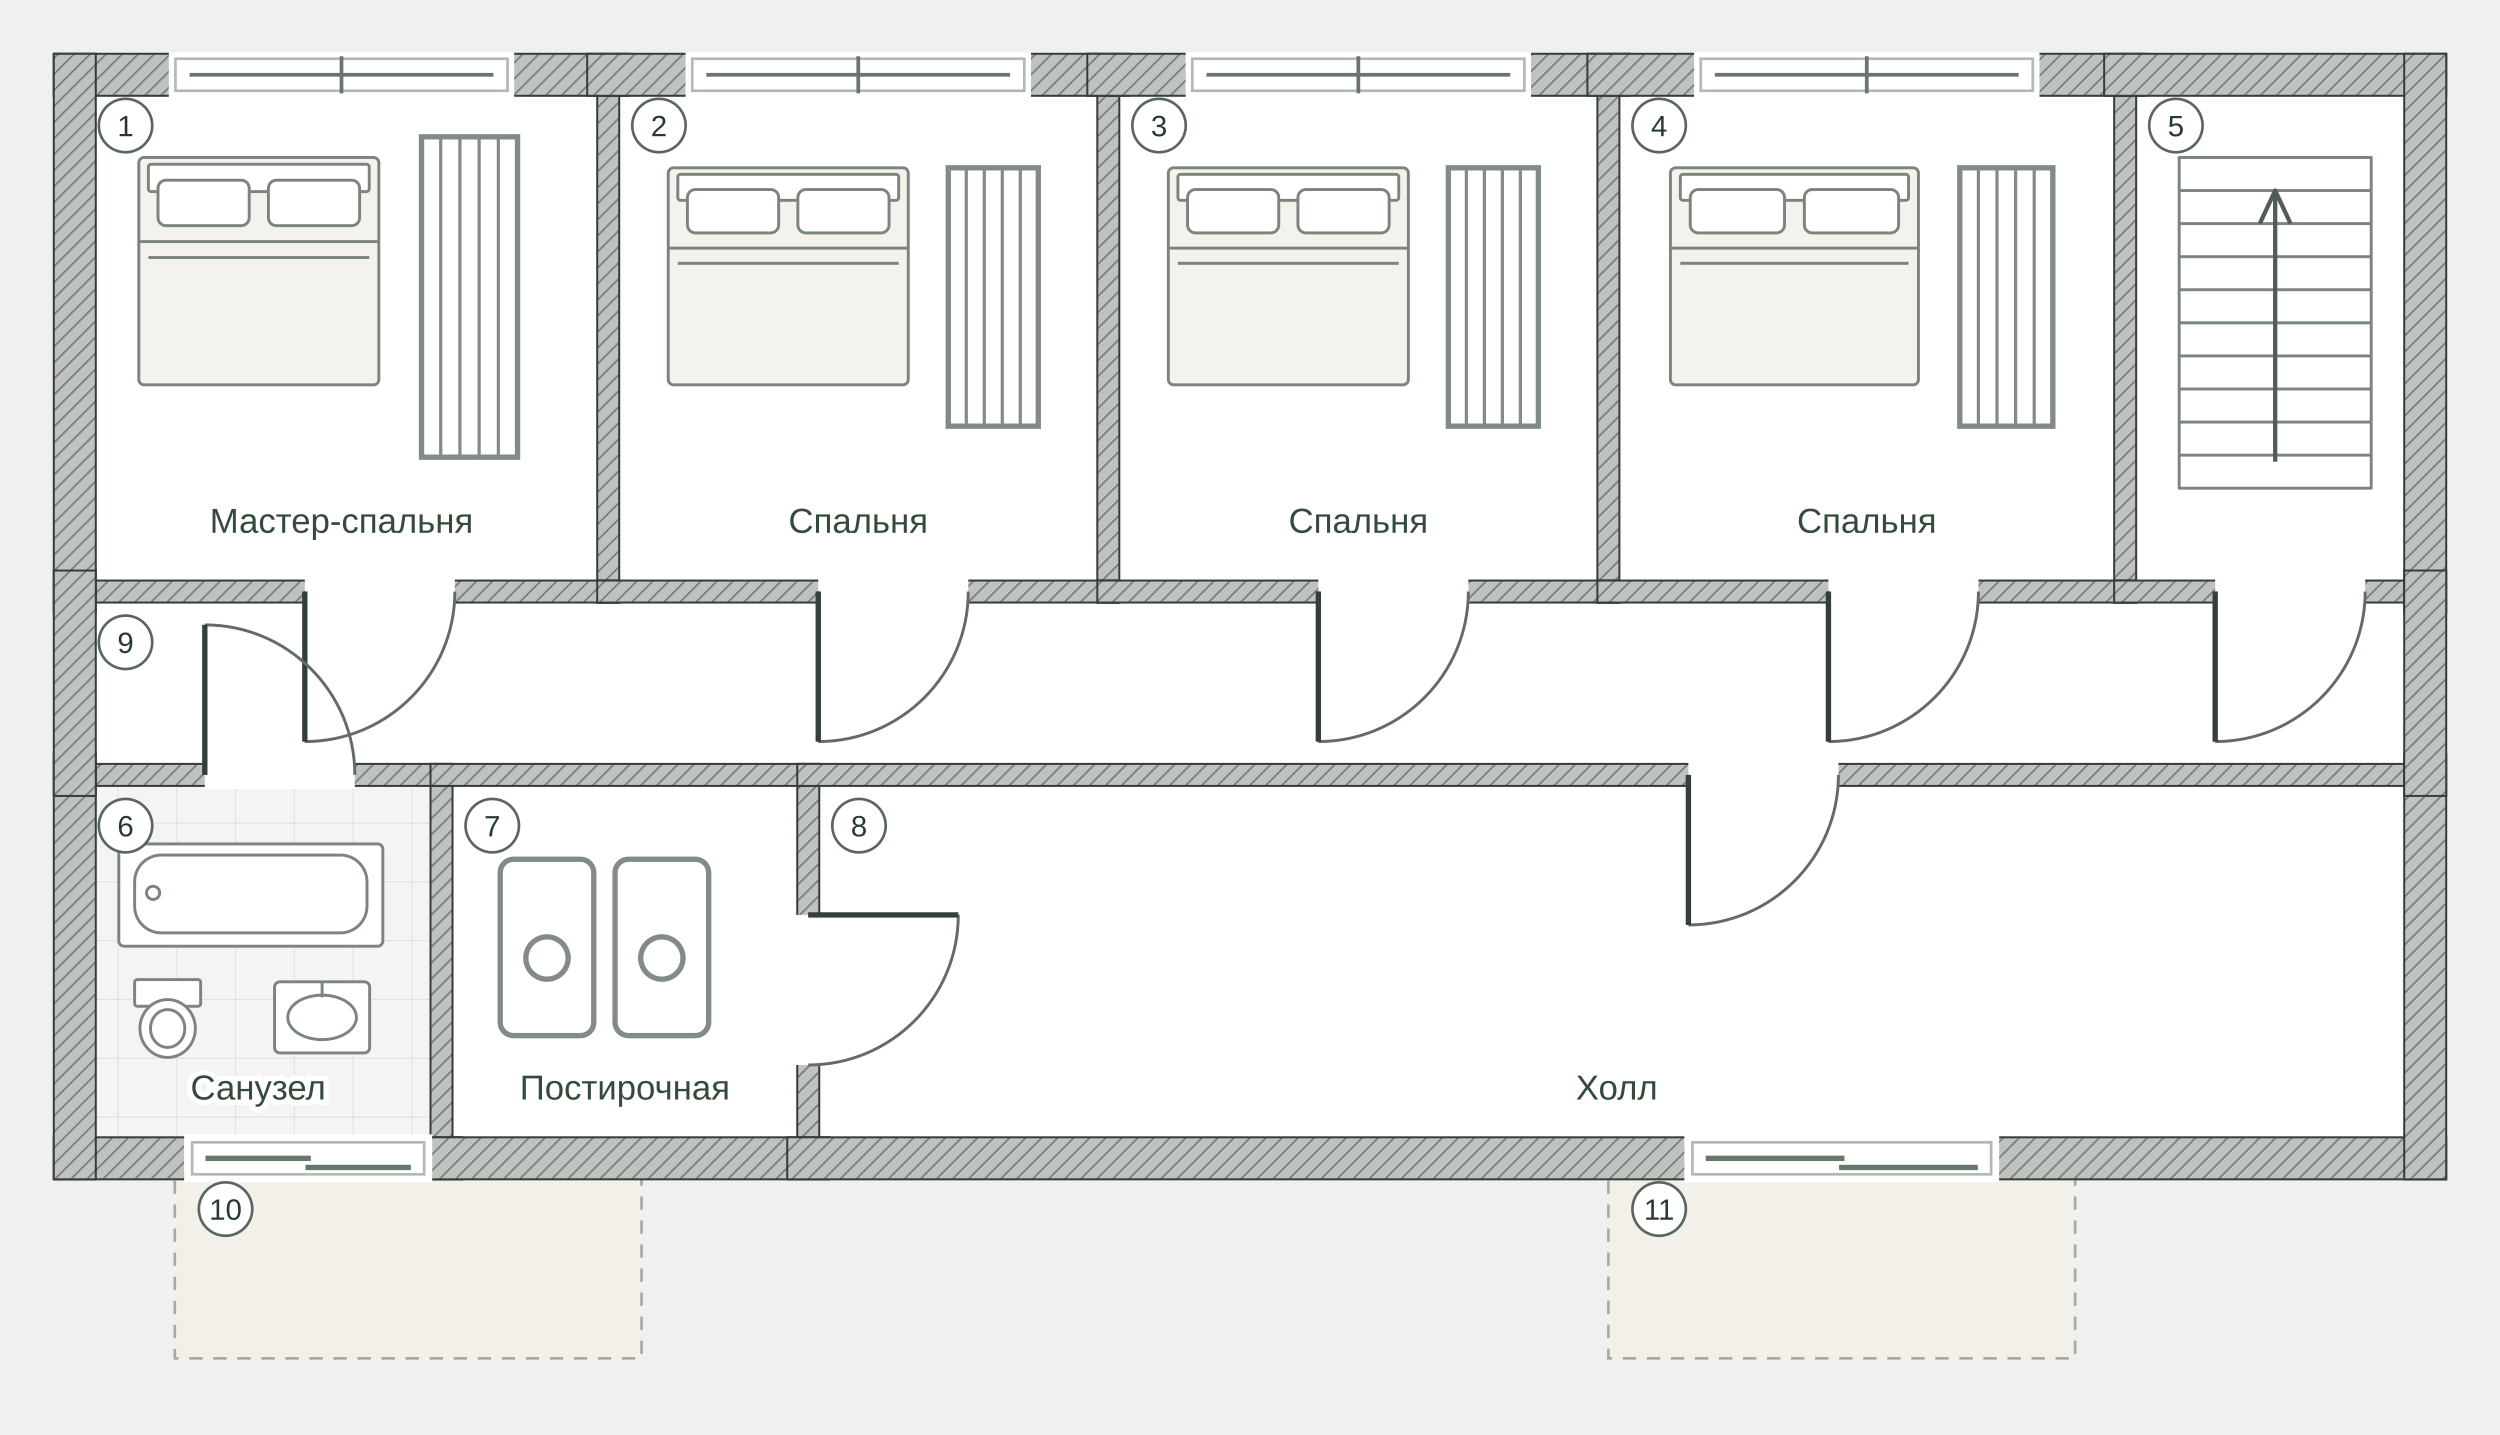
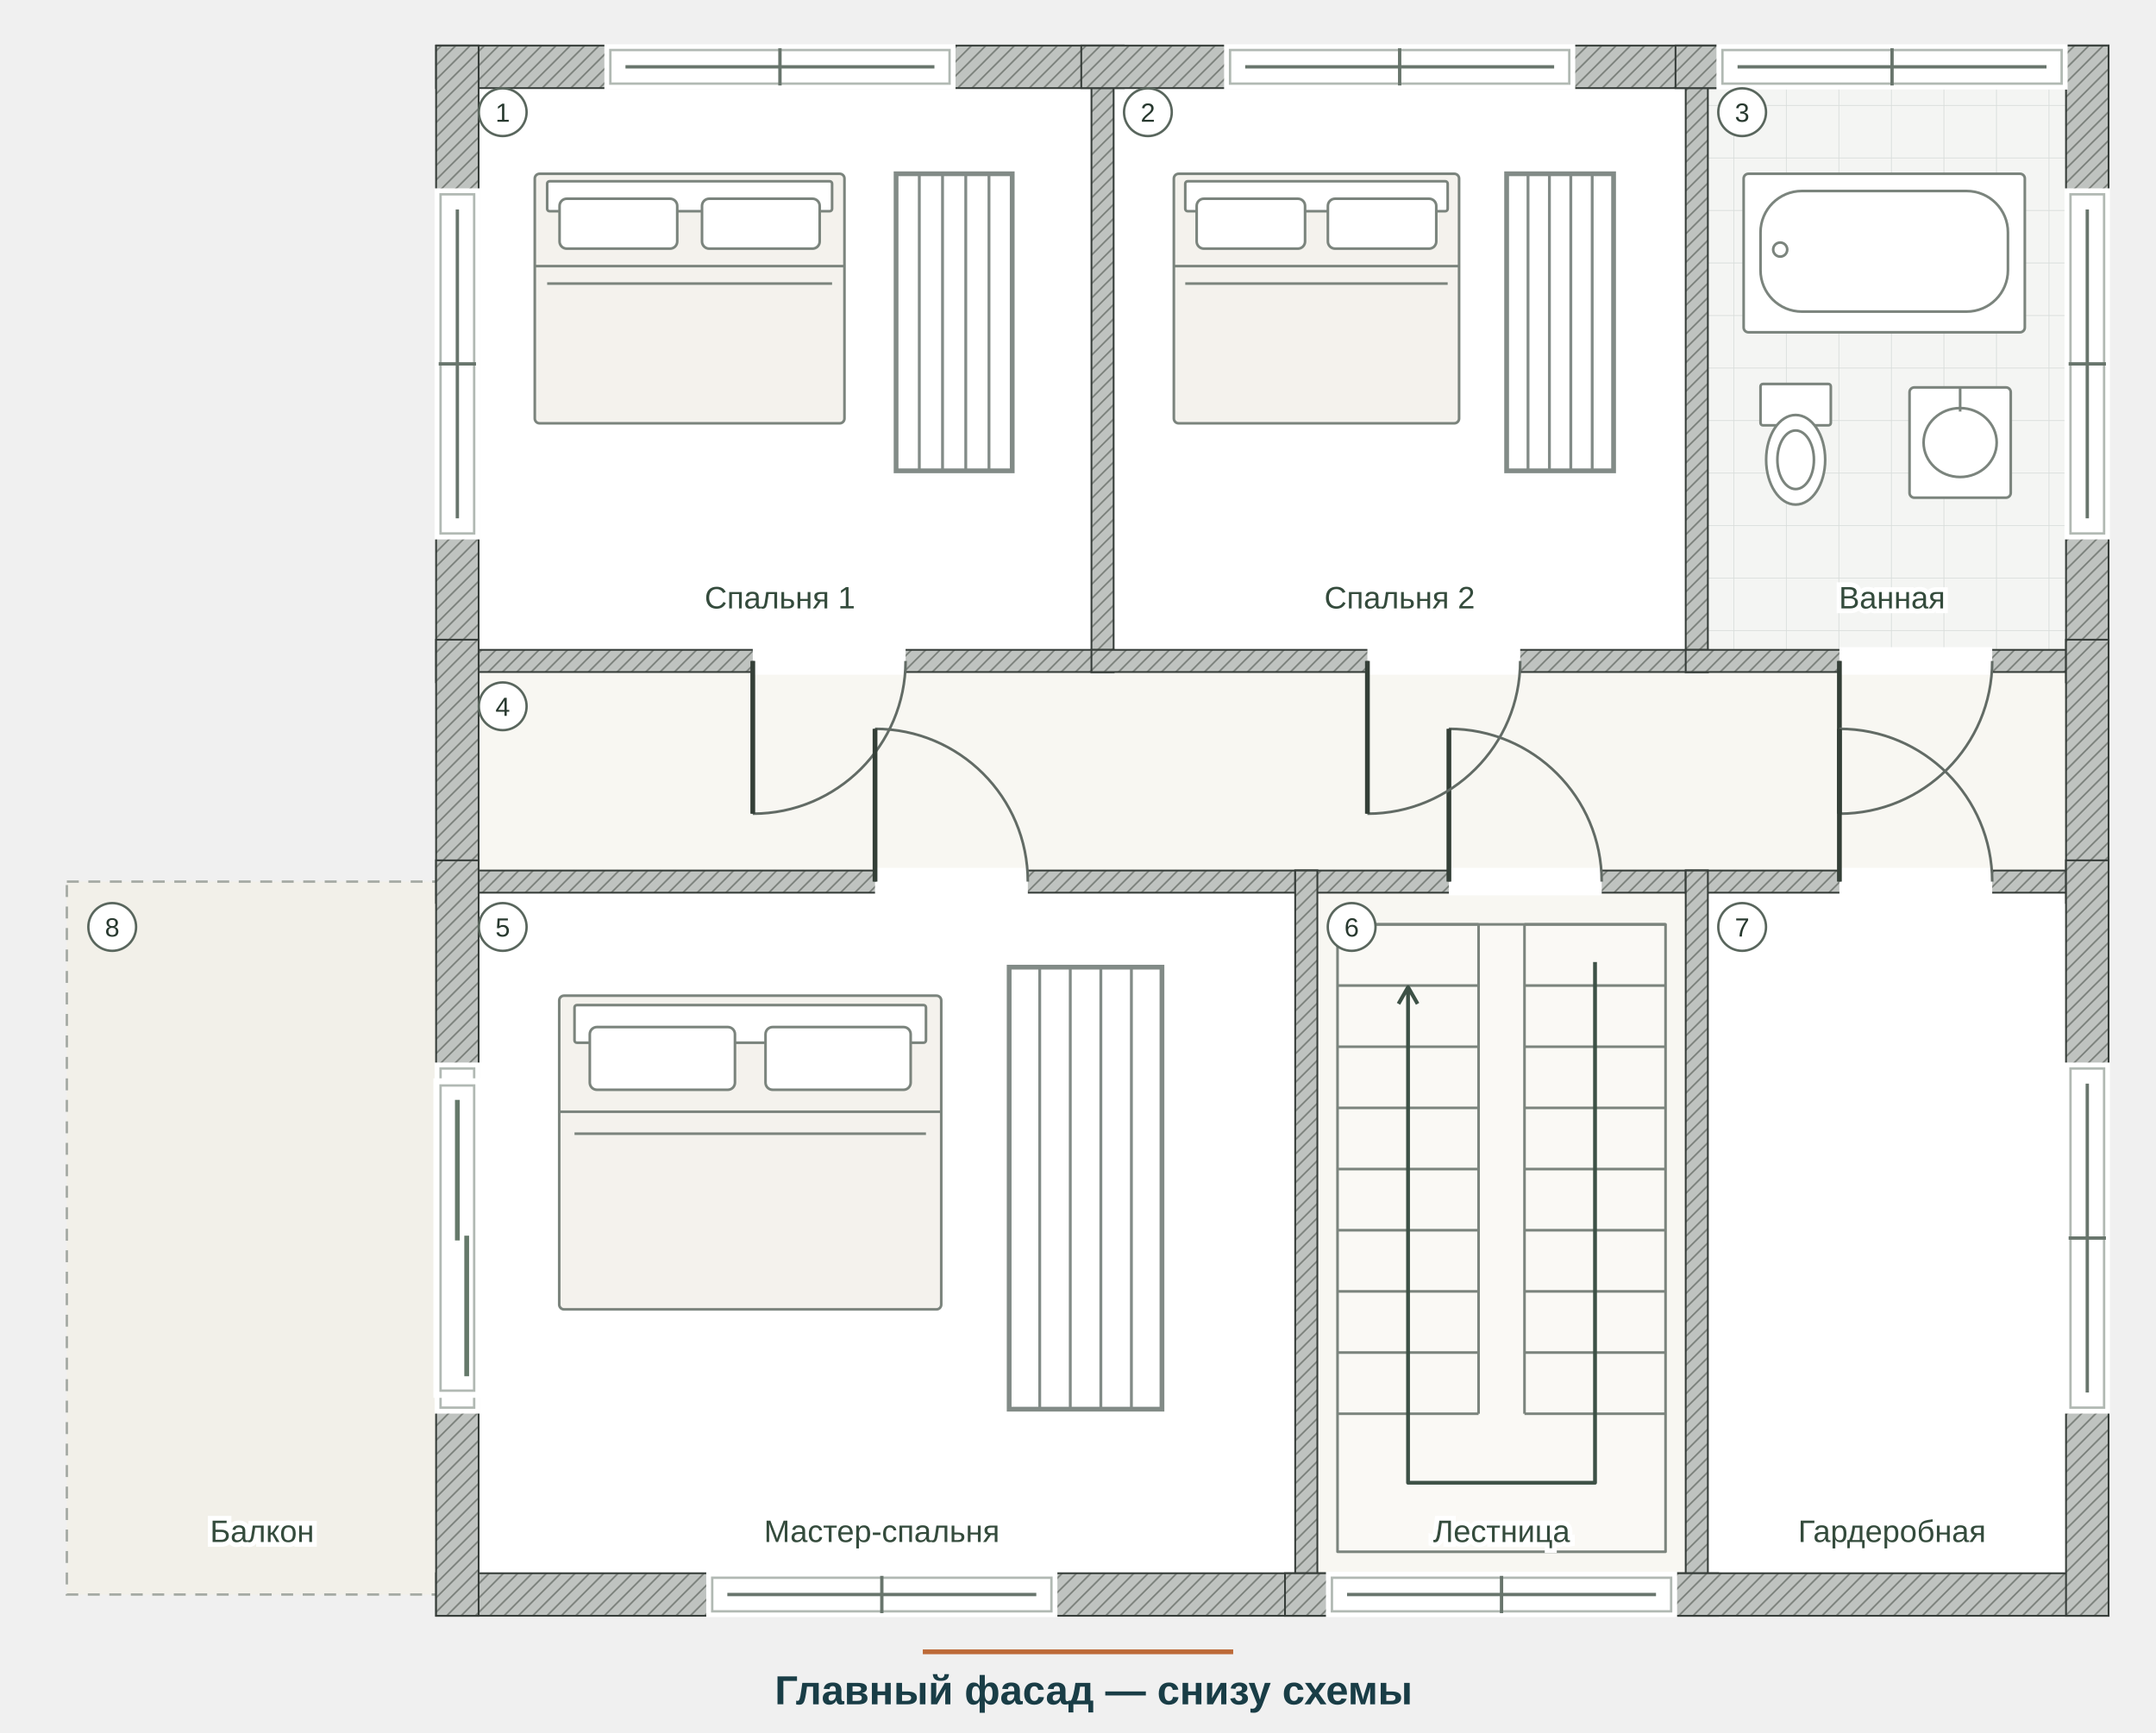
- <svg xmlns="http://www.w3.org/2000/svg" viewBox="0 0 936 537" width="936" height="537">
+ <svg xmlns="http://www.w3.org/2000/svg" viewBox="0 0 903 726" width="903" height="726">
  <defs>
    <pattern id="wallHatch" width="6" height="6" patternUnits="userSpaceOnUse">
      <rect width="6" height="6" fill="#bfc3c0" />
      <path d="M-1 1L1-1M0 6L6 0M5 7L7 5" stroke="#777d78" stroke-width=".65" />
    </pattern>
    <pattern id="planTiles" width="22" height="22" patternUnits="userSpaceOnUse">
      <rect width="22" height="22" fill="#f4f5f3" />
      <path d="M22 0H0V22" fill="none" stroke="#d8ddda" stroke-width=".6" />
    </pattern>
  </defs>
-   <rect x="28" y="28" width="199.716" height="193.475" fill="#fff" />
-   <rect x="227.716" y="28" width="187.234" height="193.475" fill="#fff" />
-   <rect x="414.95" y="28" width="187.234" height="193.475" fill="#fff" />
-   <rect x="602.184" y="28" width="193.475" height="193.475" fill="#fff" />
-   <rect x="795.66" y="28" width="112.34" height="193.475" fill="#fff" />
-   <rect x="28" y="290.128" width="137.305" height="143.546" fill="url(#planTiles)" />
-   <rect x="165.305" y="290.128" width="137.305" height="143.546" fill="#fff" />
-   <rect x="302.61" y="290.128" width="605.39" height="143.546" fill="#fff" />
-   <rect x="28" y="221.475" width="880" height="68.652" fill="#fff" />
-   <rect x="65.447" y="433.674" width="174.752" height="74.894" fill="#f2f0e9" stroke="#a5aaa4" stroke-width="1" stroke-dasharray="5 4" />
-   <rect x="602.184" y="433.674" width="174.752" height="74.894" fill="#f2f0e9" stroke="#a5aaa4" stroke-width="1" stroke-dasharray="5 4" />
-   <g transform="translate(51.96596 58.95603)" stroke="#7b847d" stroke-width="1.1" stroke-linejoin="round">
-     <rect x="0" y="0" width="89.872" height="85.129" rx="2" fill="#f4f2ed" />
-     <rect x="3.595" y="2.554" width="82.683" height="10.215" rx="1" fill="white" />
-     <rect x="7.19" y="8.513" width="34.151" height="17.026" rx="3" fill="white" />
-     <rect x="48.531" y="8.513" width="34.151" height="17.026" rx="3" fill="white" />
-     <path d="M0 31.498H89.872M3.595 37.457H86.277" fill="none" />
-   </g>
-   <rect x="157.816" y="51.217" width="35.949" height="119.955" fill="#ffffff" stroke="#828b87" stroke-width="2" />
-   <line x1="165.005" y1="51.217" x2="165.005" y2="171.172" stroke="#828b87" stroke-width="1.2" />
-   <line x1="172.195" y1="51.217" x2="172.195" y2="171.172" stroke="#828b87" stroke-width="1.2" />
-   <line x1="179.385" y1="51.217" x2="179.385" y2="171.172" stroke="#828b87" stroke-width="1.2" />
-   <line x1="186.575" y1="51.217" x2="186.575" y2="171.172" stroke="#828b87" stroke-width="1.2" />
-   <g transform="translate(250.1844 62.82553)" stroke="#7b847d" stroke-width="1.1" stroke-linejoin="round">
-     <rect x="0" y="0" width="89.872" height="81.26" rx="2" fill="#f4f2ed" />
-     <rect x="3.595" y="2.438" width="82.683" height="9.751" rx="1" fill="white" />
-     <rect x="7.19" y="8.126" width="34.151" height="16.252" rx="3" fill="white" />
-     <rect x="48.531" y="8.126" width="34.151" height="16.252" rx="3" fill="white" />
-     <path d="M0 30.066H89.872M3.595 35.754H86.277" fill="none" />
-   </g>
-   <rect x="355.035" y="62.826" width="33.702" height="96.738" fill="#ffffff" stroke="#828b87" stroke-width="2" />
-   <line x1="361.776" y1="62.826" x2="361.776" y2="159.563" stroke="#828b87" stroke-width="1.2" />
-   <line x1="368.516" y1="62.826" x2="368.516" y2="159.563" stroke="#828b87" stroke-width="1.2" />
-   <line x1="375.257" y1="62.826" x2="375.257" y2="159.563" stroke="#828b87" stroke-width="1.2" />
-   <line x1="381.997" y1="62.826" x2="381.997" y2="159.563" stroke="#828b87" stroke-width="1.2" />
-   <g transform="translate(437.4184 62.82553)" stroke="#7b847d" stroke-width="1.1" stroke-linejoin="round">
-     <rect x="0" y="0" width="89.872" height="81.26" rx="2" fill="#f4f2ed" />
-     <rect x="3.595" y="2.438" width="82.683" height="9.751" rx="1" fill="white" />
-     <rect x="7.19" y="8.126" width="34.151" height="16.252" rx="3" fill="white" />
-     <rect x="48.531" y="8.126" width="34.151" height="16.252" rx="3" fill="white" />
-     <path d="M0 30.066H89.872M3.595 35.754H86.277" fill="none" />
-   </g>
-   <rect x="542.27" y="62.826" width="33.702" height="96.738" fill="#ffffff" stroke="#828b87" stroke-width="2" />
-   <line x1="549.01" y1="62.826" x2="549.01" y2="159.563" stroke="#828b87" stroke-width="1.2" />
-   <line x1="555.75" y1="62.826" x2="555.75" y2="159.563" stroke="#828b87" stroke-width="1.2" />
-   <line x1="562.491" y1="62.826" x2="562.491" y2="159.563" stroke="#828b87" stroke-width="1.2" />
-   <line x1="569.231" y1="62.826" x2="569.231" y2="159.563" stroke="#828b87" stroke-width="1.2" />
-   <g transform="translate(625.4014 62.82553)" stroke="#7b847d" stroke-width="1.1" stroke-linejoin="round">
-     <rect x="0" y="0" width="92.868" height="81.26" rx="2" fill="#f4f2ed" />
-     <rect x="3.715" y="2.438" width="85.439" height="9.751" rx="1" fill="white" />
-     <rect x="7.429" y="8.126" width="35.29" height="16.252" rx="3" fill="white" />
-     <rect x="50.149" y="8.126" width="35.29" height="16.252" rx="3" fill="white" />
-     <path d="M0 30.066H92.868M3.715 35.754H89.153" fill="none" />
-   </g>
-   <rect x="733.748" y="62.826" width="34.826" height="96.738" fill="#ffffff" stroke="#828b87" stroke-width="2" />
-   <line x1="740.713" y1="62.826" x2="740.713" y2="159.563" stroke="#828b87" stroke-width="1.2" />
-   <line x1="747.678" y1="62.826" x2="747.678" y2="159.563" stroke="#828b87" stroke-width="1.2" />
-   <line x1="754.643" y1="62.826" x2="754.643" y2="159.563" stroke="#828b87" stroke-width="1.2" />
-   <line x1="761.608" y1="62.826" x2="761.608" y2="159.563" stroke="#828b87" stroke-width="1.2" />
-   <g transform="translate(815.8809 58.95603)" stroke="#7b847d" stroke-width="1.1" stroke-linejoin="round">
-     <rect x="0" y="0" width="71.898" height="123.824" rx="0" fill="white" />
-     <path d="M0 12.382H71.898" fill="none" />
-     <path d="M0 24.765H71.898" fill="none" />
-     <path d="M0 37.147H71.898" fill="none" />
-     <path d="M0 49.53H71.898" fill="none" />
-     <path d="M0 61.912H71.898" fill="none" />
-     <path d="M0 74.294H71.898" fill="none" />
-     <path d="M0 86.677H71.898" fill="none" />
-     <path d="M0 99.059H71.898" fill="none" />
-     <path d="M0 111.442H71.898" fill="none" />
-     <path d="M35.949 113.918V12.382m-5.752 12.382l5.752 -12.382l5.752 12.382" fill="none" stroke="#4f5d54" stroke-width="1.6" />
-   </g>
-   <g transform="translate(44.4766 315.966)" stroke="#7b847d" stroke-width="1.1" stroke-linejoin="round">
-     <rect x="0" y="0" width="98.86" height="38.298" rx="2" fill="white" />
-     <rect x="5.932" y="4.163" width="86.996" height="29.14" rx="9.991" fill="white" />
-     <ellipse cx="12.852" cy="18.316" rx="2.471" ry="2.471" fill="white" />
-     <rect x="5.932" y="50.787" width="24.715" height="9.991" rx="1" fill="white" />
-     <ellipse cx="18.289" cy="69.103" rx="10.38" ry="10.823" fill="white" />
-     <ellipse cx="18.289" cy="69.103" rx="6.426" ry="7.077" fill="white" />
-     <rect x="58.327" y="51.619" width="35.589" height="26.642" rx="2" fill="white" />
-     <ellipse cx="76.122" cy="64.94" rx="12.852" ry="8.326" fill="white" />
-     <path d="M76.122 51.619v5.828" fill="none" />
-   </g>
-   <rect x="187.274" y="321.708" width="35.04" height="66.031" rx="5" fill="#ffffff" stroke="#828b87" stroke-width="2" />
-   <circle cx="204.794" cy="358.685" r="7.924" fill="none" stroke="#828b87" stroke-width="2" />
-   <rect x="230.278" y="321.708" width="35.04" height="66.031" rx="5" fill="#ffffff" stroke="#828b87" stroke-width="2" />
-   <circle cx="247.798" cy="358.685" r="7.924" fill="none" stroke="#828b87" stroke-width="2" />
-   <path d="M227.716 28L227.716 221.475" fill="none" stroke="#363d39" stroke-width="8.989" stroke-linecap="square" />
-   <path d="M227.716 28L227.716 221.475" fill="none" stroke="url(#wallHatch)" stroke-width="7.489" stroke-linecap="square" />
-   <path d="M28 221.475L227.716 221.475" fill="none" stroke="#363d39" stroke-width="8.989" stroke-linecap="square" />
-   <path d="M28 221.475L227.716 221.475" fill="none" stroke="url(#wallHatch)" stroke-width="7.489" stroke-linecap="square" />
-   <path d="M414.95 28L414.95 221.475" fill="none" stroke="#363d39" stroke-width="8.989" stroke-linecap="square" />
-   <path d="M414.95 28L414.95 221.475" fill="none" stroke="url(#wallHatch)" stroke-width="7.489" stroke-linecap="square" />
-   <path d="M227.716 221.475L414.95 221.475" fill="none" stroke="#363d39" stroke-width="8.989" stroke-linecap="square" />
-   <path d="M227.716 221.475L414.95 221.475" fill="none" stroke="url(#wallHatch)" stroke-width="7.489" stroke-linecap="square" />
-   <path d="M602.184 28L602.184 221.475" fill="none" stroke="#363d39" stroke-width="8.989" stroke-linecap="square" />
-   <path d="M602.184 28L602.184 221.475" fill="none" stroke="url(#wallHatch)" stroke-width="7.489" stroke-linecap="square" />
-   <path d="M414.95 221.475L602.184 221.475" fill="none" stroke="#363d39" stroke-width="8.989" stroke-linecap="square" />
-   <path d="M414.95 221.475L602.184 221.475" fill="none" stroke="url(#wallHatch)" stroke-width="7.489" stroke-linecap="square" />
-   <path d="M795.66 28L795.66 221.475" fill="none" stroke="#363d39" stroke-width="8.989" stroke-linecap="square" />
-   <path d="M795.66 28L795.66 221.475" fill="none" stroke="url(#wallHatch)" stroke-width="7.489" stroke-linecap="square" />
-   <path d="M602.184 221.475L795.66 221.475" fill="none" stroke="#363d39" stroke-width="8.989" stroke-linecap="square" />
-   <path d="M602.184 221.475L795.66 221.475" fill="none" stroke="url(#wallHatch)" stroke-width="7.489" stroke-linecap="square" />
-   <path d="M795.66 221.475L908 221.475" fill="none" stroke="#363d39" stroke-width="8.989" stroke-linecap="square" />
-   <path d="M795.66 221.475L908 221.475" fill="none" stroke="url(#wallHatch)" stroke-width="7.489" stroke-linecap="square" />
-   <path d="M165.305 290.128L165.305 433.674" fill="none" stroke="#363d39" stroke-width="8.989" stroke-linecap="square" />
-   <path d="M165.305 290.128L165.305 433.674" fill="none" stroke="url(#wallHatch)" stroke-width="7.489" stroke-linecap="square" />
-   <path d="M28 290.128L165.305 290.128" fill="none" stroke="#363d39" stroke-width="8.989" stroke-linecap="square" />
-   <path d="M28 290.128L165.305 290.128" fill="none" stroke="url(#wallHatch)" stroke-width="7.489" stroke-linecap="square" />
-   <path d="M302.61 290.128L302.61 433.674" fill="none" stroke="#363d39" stroke-width="8.989" stroke-linecap="square" />
-   <path d="M302.61 290.128L302.61 433.674" fill="none" stroke="url(#wallHatch)" stroke-width="7.489" stroke-linecap="square" />
-   <path d="M165.305 290.128L302.61 290.128" fill="none" stroke="#363d39" stroke-width="8.989" stroke-linecap="square" />
-   <path d="M165.305 290.128L302.61 290.128" fill="none" stroke="url(#wallHatch)" stroke-width="7.489" stroke-linecap="square" />
-   <path d="M302.61 290.128L908 290.128" fill="none" stroke="#363d39" stroke-width="8.989" stroke-linecap="square" />
-   <path d="M302.61 290.128L908 290.128" fill="none" stroke="url(#wallHatch)" stroke-width="7.489" stroke-linecap="square" />
-   <path d="M28 28L227.716 28" fill="none" stroke="#363d39" stroke-width="16.479" stroke-linecap="square" />
-   <path d="M28 28L227.716 28" fill="none" stroke="url(#wallHatch)" stroke-width="14.979" stroke-linecap="square" />
-   <path d="M28 28L28 221.475" fill="none" stroke="#363d39" stroke-width="16.479" stroke-linecap="square" />
-   <path d="M28 28L28 221.475" fill="none" stroke="url(#wallHatch)" stroke-width="14.979" stroke-linecap="square" />
-   <path d="M227.716 28L414.95 28" fill="none" stroke="#363d39" stroke-width="16.479" stroke-linecap="square" />
-   <path d="M227.716 28L414.95 28" fill="none" stroke="url(#wallHatch)" stroke-width="14.979" stroke-linecap="square" />
-   <path d="M414.95 28L602.184 28" fill="none" stroke="#363d39" stroke-width="16.479" stroke-linecap="square" />
-   <path d="M414.95 28L602.184 28" fill="none" stroke="url(#wallHatch)" stroke-width="14.979" stroke-linecap="square" />
-   <path d="M602.184 28L795.66 28" fill="none" stroke="#363d39" stroke-width="16.479" stroke-linecap="square" />
-   <path d="M602.184 28L795.66 28" fill="none" stroke="url(#wallHatch)" stroke-width="14.979" stroke-linecap="square" />
-   <path d="M795.66 28L908 28" fill="none" stroke="#363d39" stroke-width="16.479" stroke-linecap="square" />
-   <path d="M795.66 28L908 28" fill="none" stroke="url(#wallHatch)" stroke-width="14.979" stroke-linecap="square" />
-   <path d="M908 28L908 221.475" fill="none" stroke="#363d39" stroke-width="16.479" stroke-linecap="square" />
-   <path d="M908 28L908 221.475" fill="none" stroke="url(#wallHatch)" stroke-width="14.979" stroke-linecap="square" />
-   <path d="M28 433.674L165.305 433.674" fill="none" stroke="#363d39" stroke-width="16.479" stroke-linecap="square" />
-   <path d="M28 433.674L165.305 433.674" fill="none" stroke="url(#wallHatch)" stroke-width="14.979" stroke-linecap="square" />
-   <path d="M28 290.128L28 433.674" fill="none" stroke="#363d39" stroke-width="16.479" stroke-linecap="square" />
-   <path d="M28 290.128L28 433.674" fill="none" stroke="url(#wallHatch)" stroke-width="14.979" stroke-linecap="square" />
-   <path d="M165.305 433.674L302.61 433.674" fill="none" stroke="#363d39" stroke-width="16.479" stroke-linecap="square" />
-   <path d="M165.305 433.674L302.61 433.674" fill="none" stroke="url(#wallHatch)" stroke-width="14.979" stroke-linecap="square" />
-   <path d="M302.61 433.674L908 433.674" fill="none" stroke="#363d39" stroke-width="16.479" stroke-linecap="square" />
-   <path d="M302.61 433.674L908 433.674" fill="none" stroke="url(#wallHatch)" stroke-width="14.979" stroke-linecap="square" />
-   <path d="M908 290.128L908 433.674" fill="none" stroke="#363d39" stroke-width="16.479" stroke-linecap="square" />
-   <path d="M908 290.128L908 433.674" fill="none" stroke="url(#wallHatch)" stroke-width="14.979" stroke-linecap="square" />
-   <path d="M28 221.475L28 290.128" fill="none" stroke="#363d39" stroke-width="16.479" stroke-linecap="square" />
-   <path d="M28 221.475L28 290.128" fill="none" stroke="url(#wallHatch)" stroke-width="14.979" stroke-linecap="square" />
-   <path d="M908 221.475L908 290.128" fill="none" stroke="#363d39" stroke-width="16.479" stroke-linecap="square" />
-   <path d="M908 221.475L908 290.128" fill="none" stroke="url(#wallHatch)" stroke-width="14.979" stroke-linecap="square" />
-   <path d="M71.688 28L184.028 28" fill="none" stroke="white" stroke-width="16.979" stroke-linecap="square" />
-   <path d="M71.688 28L184.028 28" fill="none" stroke="#b1b9b3" stroke-width="12.979" stroke-linecap="square" />
-   <path d="M71.688 28L184.028 28" fill="none" stroke="white" stroke-width="10.979" stroke-linecap="square" />
-   <path d="M71.688 28L184.028 28" fill="none" stroke="#68756c" stroke-width="1.4" stroke-linecap="square" />
-   <path d="M127.858 21.759L127.858 34.241" fill="none" stroke="#68756c" stroke-width="1.4" stroke-linecap="square" />
-   <path d="M265.163 28L377.504 28" fill="none" stroke="white" stroke-width="16.979" stroke-linecap="square" />
-   <path d="M265.163 28L377.504 28" fill="none" stroke="#b1b9b3" stroke-width="12.979" stroke-linecap="square" />
-   <path d="M265.163 28L377.504 28" fill="none" stroke="white" stroke-width="10.979" stroke-linecap="square" />
-   <path d="M265.163 28L377.504 28" fill="none" stroke="#68756c" stroke-width="1.4" stroke-linecap="square" />
-   <path d="M321.333 21.759L321.333 34.241" fill="none" stroke="#68756c" stroke-width="1.4" stroke-linecap="square" />
-   <path d="M452.397 28L564.738 28" fill="none" stroke="white" stroke-width="16.979" stroke-linecap="square" />
-   <path d="M452.397 28L564.738 28" fill="none" stroke="#b1b9b3" stroke-width="12.979" stroke-linecap="square" />
-   <path d="M452.397 28L564.738 28" fill="none" stroke="white" stroke-width="10.979" stroke-linecap="square" />
-   <path d="M452.397 28L564.738 28" fill="none" stroke="#68756c" stroke-width="1.4" stroke-linecap="square" />
-   <path d="M508.567 21.759L508.567 34.241" fill="none" stroke="#68756c" stroke-width="1.4" stroke-linecap="square" />
-   <path d="M642.752 28L755.092 28" fill="none" stroke="white" stroke-width="16.979" stroke-linecap="square" />
-   <path d="M642.752 28L755.092 28" fill="none" stroke="#b1b9b3" stroke-width="12.979" stroke-linecap="square" />
-   <path d="M642.752 28L755.092 28" fill="none" stroke="white" stroke-width="10.979" stroke-linecap="square" />
-   <path d="M642.752 28L755.092 28" fill="none" stroke="#68756c" stroke-width="1.4" stroke-linecap="square" />
-   <path d="M698.922 21.759L698.922 34.241" fill="none" stroke="#68756c" stroke-width="1.4" stroke-linecap="square" />
-   <g transform="translate(632.1418 290.1277) scale(1 1)" data-plan-door="true">
-     <path d="M0 0H56.17" stroke="white" stroke-width="10.489" />
-     <path d="M0 0V56.17M56.17 0A56.17 56.17 0 0 1 0 56.17" fill="none" stroke="#626b65" stroke-width="1.1" />
-     <path d="M0 0V56.17" stroke="#343f37" stroke-width="2" />
-   </g>
-   <g transform="translate(829.3617 221.4752) scale(1 1)" data-plan-door="true">
-     <path d="M0 0H56.17" stroke="white" stroke-width="10.489" />
-     <path d="M0 0V56.17M56.17 0A56.17 56.17 0 0 1 0 56.17" fill="none" stroke="#626b65" stroke-width="1.1" />
-     <path d="M0 0V56.17" stroke="#343f37" stroke-width="2" />
-   </g>
-   <g transform="translate(114.1277 221.4752) scale(1 1)" data-plan-door="true">
-     <path d="M0 0H56.17" stroke="white" stroke-width="10.489" />
-     <path d="M0 0V56.17M56.17 0A56.17 56.17 0 0 1 0 56.17" fill="none" stroke="#626b65" stroke-width="1.1" />
-     <path d="M0 0V56.17" stroke="#343f37" stroke-width="2" />
-   </g>
-   <g transform="translate(306.3546 221.4752) scale(1 1)" data-plan-door="true">
-     <path d="M0 0H56.17" stroke="white" stroke-width="10.489" />
-     <path d="M0 0V56.17M56.17 0A56.17 56.17 0 0 1 0 56.17" fill="none" stroke="#626b65" stroke-width="1.1" />
-     <path d="M0 0V56.17" stroke="#343f37" stroke-width="2" />
-   </g>
-   <g transform="translate(493.5887 221.4752) scale(1 1)" data-plan-door="true">
-     <path d="M0 0H56.17" stroke="white" stroke-width="10.489" />
-     <path d="M0 0V56.17M56.17 0A56.17 56.17 0 0 1 0 56.17" fill="none" stroke="#626b65" stroke-width="1.1" />
-     <path d="M0 0V56.17" stroke="#343f37" stroke-width="2" />
-   </g>
-   <g transform="translate(684.5674 221.4752) scale(1 1)" data-plan-door="true">
-     <path d="M0 0H56.17" stroke="white" stroke-width="10.489" />
-     <path d="M0 0V56.17M56.17 0A56.17 56.17 0 0 1 0 56.17" fill="none" stroke="#626b65" stroke-width="1.1" />
-     <path d="M0 0V56.17" stroke="#343f37" stroke-width="2" />
-   </g>
-   <g transform="translate(76.68085 290.1277) scale(1 -1)" data-plan-door="true">
-     <path d="M0 0H56.17" stroke="white" stroke-width="10.489" />
-     <path d="M0 0V56.17M56.17 0A56.17 56.17 0 0 1 0 56.17" fill="none" stroke="#626b65" stroke-width="1.1" />
-     <path d="M0 0V56.17" stroke="#343f37" stroke-width="2" />
-   </g>
-   <g transform="translate(302.6099 342.5532) rotate(90) scale(1 -1)" data-plan-door="true">
-     <path d="M0 0H56.17" stroke="white" stroke-width="10.489" />
-     <path d="M0 0V56.17M56.17 0A56.17 56.17 0 0 1 0 56.17" fill="none" stroke="#626b65" stroke-width="1.1" />
-     <path d="M0 0V56.17" stroke="#343f37" stroke-width="2" />
-   </g>
-   <path d="M77.929 433.674L152.823 433.674" fill="none" stroke="white" stroke-width="17.979" stroke-linecap="square" />
-   <path d="M77.929 433.674L152.823 433.674" fill="none" stroke="#b1b9b3" stroke-width="12.979" stroke-linecap="square" />
-   <path d="M77.929 433.674L152.823 433.674" fill="none" stroke="white" stroke-width="10.979" stroke-linecap="square" />
-   <path d="M77.929 433.674L115.376 433.674" fill="none" stroke="#65796a" stroke-width="2" stroke-linecap="square" />
-   <path d="M115.376 437.106L152.823 437.106" fill="none" stroke="#65796a" stroke-width="2" stroke-linecap="square" />
-   <path d="M639.631 433.674L739.489 433.674" fill="none" stroke="white" stroke-width="17.979" stroke-linecap="square" />
-   <path d="M639.631 433.674L739.489 433.674" fill="none" stroke="#b1b9b3" stroke-width="12.979" stroke-linecap="square" />
-   <path d="M639.631 433.674L739.489 433.674" fill="none" stroke="white" stroke-width="10.979" stroke-linecap="square" />
-   <path d="M639.631 433.674L689.56 433.674" fill="none" stroke="#65796a" stroke-width="2" stroke-linecap="square" />
-   <path d="M689.56 437.106L739.489 437.106" fill="none" stroke="#65796a" stroke-width="2" stroke-linecap="square" />
-   <circle cx="47" cy="47" r="10" fill="white" stroke="#59665d" stroke-width="1" />
-   <text x="47" y="51" text-anchor="middle" font-family="Arial,sans-serif" font-size="11" fill="#28392f">1</text>
-   <text x="127.858" y="199.475" text-anchor="middle" font-family="Arial,sans-serif" font-size="13" fill="#344b3c" stroke="white" stroke-width="4" paint-order="stroke">Мастер-спальня</text>
-   <circle cx="246.716" cy="47" r="10" fill="white" stroke="#59665d" stroke-width="1" />
-   <text x="246.716" y="51" text-anchor="middle" font-family="Arial,sans-serif" font-size="11" fill="#28392f">2</text>
-   <text x="321.333" y="199.475" text-anchor="middle" font-family="Arial,sans-serif" font-size="13" fill="#344b3c" stroke="white" stroke-width="4" paint-order="stroke">Спальня</text>
-   <circle cx="433.95" cy="47" r="10" fill="white" stroke="#59665d" stroke-width="1" />
-   <text x="433.95" y="51" text-anchor="middle" font-family="Arial,sans-serif" font-size="11" fill="#28392f">3</text>
-   <text x="508.567" y="199.475" text-anchor="middle" font-family="Arial,sans-serif" font-size="13" fill="#344b3c" stroke="white" stroke-width="4" paint-order="stroke">Спальня</text>
-   <circle cx="621.184" cy="47" r="10" fill="white" stroke="#59665d" stroke-width="1" />
-   <text x="621.184" y="51" text-anchor="middle" font-family="Arial,sans-serif" font-size="11" fill="#28392f">4</text>
-   <text x="698.922" y="199.475" text-anchor="middle" font-family="Arial,sans-serif" font-size="13" fill="#344b3c" stroke="white" stroke-width="4" paint-order="stroke">Спальня</text>
-   <circle cx="814.66" cy="47" r="10" fill="white" stroke="#59665d" stroke-width="1" />
-   <text x="814.66" y="51" text-anchor="middle" font-family="Arial,sans-serif" font-size="11" fill="#28392f">5</text>
-   <circle cx="47" cy="309.128" r="10" fill="white" stroke="#59665d" stroke-width="1" />
-   <text x="47" y="313.128" text-anchor="middle" font-family="Arial,sans-serif" font-size="11" fill="#28392f">6</text>
-   <text x="96.652" y="411.674" text-anchor="middle" font-family="Arial,sans-serif" font-size="13" fill="#344b3c" stroke="white" stroke-width="4" paint-order="stroke">Санузел</text>
-   <circle cx="184.305" cy="309.128" r="10" fill="white" stroke="#59665d" stroke-width="1" />
-   <text x="184.305" y="313.128" text-anchor="middle" font-family="Arial,sans-serif" font-size="11" fill="#28392f">7</text>
-   <text x="233.957" y="411.674" text-anchor="middle" font-family="Arial,sans-serif" font-size="13" fill="#344b3c" stroke="white" stroke-width="4" paint-order="stroke">Постирочная</text>
-   <circle cx="321.61" cy="309.128" r="10" fill="white" stroke="#59665d" stroke-width="1" />
-   <text x="321.61" y="313.128" text-anchor="middle" font-family="Arial,sans-serif" font-size="11" fill="#28392f">8</text>
-   <text x="605.305" y="411.674" text-anchor="middle" font-family="Arial,sans-serif" font-size="13" fill="#344b3c" stroke="white" stroke-width="4" paint-order="stroke">Холл</text>
-   <circle cx="47" cy="240.475" r="10" fill="white" stroke="#59665d" stroke-width="1" />
-   <text x="47" y="244.475" text-anchor="middle" font-family="Arial,sans-serif" font-size="11" fill="#28392f">9</text>
-   <circle cx="84.447" cy="452.674" r="10" fill="white" stroke="#59665d" stroke-width="1" />
-   <text x="84.447" y="456.674" text-anchor="middle" font-family="Arial,sans-serif" font-size="11" fill="#28392f">10</text>
-   <circle cx="621.184" cy="452.674" r="10" fill="white" stroke="#59665d" stroke-width="1" />
-   <text x="621.184" y="456.674" text-anchor="middle" font-family="Arial,sans-serif" font-size="11" fill="#28392f">11</text>
+   <rect x="191.556" y="28" width="270.222" height="248.889" fill="#fff" />
+   <rect x="461.778" y="28" width="248.889" height="248.889" fill="#fff" />
+   <rect x="710.667" y="28" width="163.556" height="248.889" fill="url(#planTiles)" />
+   <rect x="191.556" y="276.889" width="682.667" height="92.444" fill="#f8f7f2" />
+   <rect x="191.556" y="369.333" width="355.556" height="298.667" fill="#fff" />
+   <rect x="547.111" y="369.333" width="163.556" height="298.667" fill="#f8f7f2" />
+   <rect x="710.667" y="369.333" width="163.556" height="298.667" fill="#fff" />
+   <rect x="28" y="369.333" width="163.556" height="298.667" fill="#f2f0e9" stroke="#a5aaa4" stroke-width="1" stroke-dasharray="5 4" />
+   <g transform="translate(223.9822 72.8)" stroke="#7b847d" stroke-width="1.1" stroke-linejoin="round">
+     <rect x="0" y="0" width="129.707" height="104.533" rx="2" fill="#f4f2ed" />
+     <rect x="5.188" y="3.136" width="119.33" height="12.544" rx="1" fill="white" />
+     <rect x="10.377" y="10.453" width="49.289" height="20.907" rx="3" fill="white" />
+     <rect x="70.042" y="10.453" width="49.289" height="20.907" rx="3" fill="white" />
+     <path d="M0 38.677H129.707M5.188 45.995H124.518" fill="none" />
+   </g>
+   <rect x="375.307" y="72.8" width="48.64" height="124.444" fill="#ffffff" stroke="#828b87" stroke-width="2" />
+   <line x1="385.035" y1="72.8" x2="385.035" y2="197.244" stroke="#828b87" stroke-width="1.2" />
+   <line x1="394.763" y1="72.8" x2="394.763" y2="197.244" stroke="#828b87" stroke-width="1.2" />
+   <line x1="404.491" y1="72.8" x2="404.491" y2="197.244" stroke="#828b87" stroke-width="1.2" />
+   <line x1="414.219" y1="72.8" x2="414.219" y2="197.244" stroke="#828b87" stroke-width="1.2" />
+   <g transform="translate(491.6444 72.8)" stroke="#7b847d" stroke-width="1.1" stroke-linejoin="round">
+     <rect x="0" y="0" width="119.467" height="104.533" rx="2" fill="#f4f2ed" />
+     <rect x="4.779" y="3.136" width="109.909" height="12.544" rx="1" fill="white" />
+     <rect x="9.557" y="10.453" width="45.397" height="20.907" rx="3" fill="white" />
+     <rect x="64.512" y="10.453" width="45.397" height="20.907" rx="3" fill="white" />
+     <path d="M0 38.677H119.467M4.779 45.995H114.688" fill="none" />
+   </g>
+   <rect x="631.022" y="72.8" width="44.8" height="124.444" fill="#ffffff" stroke="#828b87" stroke-width="2" />
+   <line x1="639.982" y1="72.8" x2="639.982" y2="197.244" stroke="#828b87" stroke-width="1.2" />
+   <line x1="648.942" y1="72.8" x2="648.942" y2="197.244" stroke="#828b87" stroke-width="1.2" />
+   <line x1="657.902" y1="72.8" x2="657.902" y2="197.244" stroke="#828b87" stroke-width="1.2" />
+   <line x1="666.862" y1="72.8" x2="666.862" y2="197.244" stroke="#828b87" stroke-width="1.2" />
+   <g transform="translate(730.2933 72.8)" stroke="#7b847d" stroke-width="1.1" stroke-linejoin="round">
+     <rect x="0" y="0" width="117.76" height="66.404" rx="2" fill="white" />
+     <rect x="7.066" y="7.218" width="103.629" height="50.524" rx="17.323" fill="white" />
+     <ellipse cx="15.309" cy="31.758" rx="2.944" ry="2.944" fill="white" />
+     <rect x="7.066" y="88.057" width="29.44" height="17.323" rx="1" fill="white" />
+     <ellipse cx="21.786" cy="119.815" rx="12.365" ry="18.766" fill="white" />
+     <ellipse cx="21.786" cy="119.815" rx="7.654" ry="12.27" fill="white" />
+     <rect x="69.478" y="89.5" width="42.394" height="46.194" rx="2" fill="white" />
+     <ellipse cx="90.675" cy="112.597" rx="15.309" ry="14.436" fill="white" />
+     <path d="M90.675 89.5v10.105" fill="none" />
+   </g>
+   <g transform="translate(234.2222 417.12)" stroke="#7b847d" stroke-width="1.1" stroke-linejoin="round">
+     <rect x="0" y="0" width="160" height="131.413" rx="2" fill="#f4f2ed" />
+     <rect x="6.4" y="3.942" width="147.2" height="15.77" rx="1" fill="white" />
+     <rect x="12.8" y="13.141" width="60.8" height="26.283" rx="3" fill="white" />
+     <rect x="86.4" y="13.141" width="60.8" height="26.283" rx="3" fill="white" />
+     <path d="M0 48.623H160M6.4 57.822H153.6" fill="none" />
+   </g>
+   <rect x="422.667" y="405.173" width="64" height="185.173" fill="#ffffff" stroke="#828b87" stroke-width="2" />
+   <line x1="435.467" y1="405.173" x2="435.467" y2="590.347" stroke="#828b87" stroke-width="1.2" />
+   <line x1="448.267" y1="405.173" x2="448.267" y2="590.347" stroke="#828b87" stroke-width="1.2" />
+   <line x1="461.067" y1="405.173" x2="461.067" y2="590.347" stroke="#828b87" stroke-width="1.2" />
+   <line x1="473.867" y1="405.173" x2="473.867" y2="590.347" stroke="#828b87" stroke-width="1.2" />
+   <g transform="translate(560.1956 387.2533)" stroke="#7b847d" stroke-width="1.1" stroke-linejoin="round">
+     <g transform="rotate(180 68.69333 131.4133)">
+       <rect x="0" y="0" width="137.387" height="262.827" rx="0" fill="#faf9f5" />
+       <path d="M0 57.822h59.076M78.31 57.822h59.076" fill="none" />
+       <path d="M0 83.447h59.076M78.31 83.447h59.076" fill="none" />
+       <path d="M0 109.073h59.076M78.31 109.073h59.076" fill="none" />
+       <path d="M0 134.699h59.076M78.31 134.699h59.076" fill="none" />
+       <path d="M0 160.324h59.076M78.31 160.324h59.076" fill="none" />
+       <path d="M0 185.95h59.076M78.31 185.95h59.076" fill="none" />
+       <path d="M0 211.575h59.076M78.31 211.575h59.076" fill="none" />
+       <path d="M0 237.201h59.076M78.31 237.201h59.076" fill="none" />
+       <path d="M0 262.827h59.076M78.31 262.827h59.076" fill="none" />
+       <path d="M59.076 57.822v205.005M78.31 57.822v205.005" fill="none" />
+       <path d="M29.538 247.057V28.911H107.849V236.544m-4-7l4 7 4-7" fill="none" stroke="#3d5146" stroke-width="1.6" />
+     </g>
+   </g>
+   <path d="M461.778 28L461.778 276.889" fill="none" stroke="#363d39" stroke-width="10.033" stroke-linecap="square" />
+   <path d="M461.778 28L461.778 276.889" fill="none" stroke="url(#wallHatch)" stroke-width="8.533" stroke-linecap="square" />
+   <path d="M191.556 276.889L461.778 276.889" fill="none" stroke="#363d39" stroke-width="10.033" stroke-linecap="square" />
+   <path d="M191.556 276.889L461.778 276.889" fill="none" stroke="url(#wallHatch)" stroke-width="8.533" stroke-linecap="square" />
+   <path d="M710.667 28L710.667 276.889" fill="none" stroke="#363d39" stroke-width="10.033" stroke-linecap="square" />
+   <path d="M710.667 28L710.667 276.889" fill="none" stroke="url(#wallHatch)" stroke-width="8.533" stroke-linecap="square" />
+   <path d="M461.778 276.889L710.667 276.889" fill="none" stroke="#363d39" stroke-width="10.033" stroke-linecap="square" />
+   <path d="M461.778 276.889L710.667 276.889" fill="none" stroke="url(#wallHatch)" stroke-width="8.533" stroke-linecap="square" />
+   <path d="M710.667 276.889L874.222 276.889" fill="none" stroke="#363d39" stroke-width="10.033" stroke-linecap="square" />
+   <path d="M710.667 276.889L874.222 276.889" fill="none" stroke="url(#wallHatch)" stroke-width="8.533" stroke-linecap="square" />
+   <path d="M191.556 369.333L547.111 369.333" fill="none" stroke="#363d39" stroke-width="10.033" stroke-linecap="square" />
+   <path d="M191.556 369.333L547.111 369.333" fill="none" stroke="url(#wallHatch)" stroke-width="8.533" stroke-linecap="square" />
+   <path d="M547.111 369.333L710.667 369.333" fill="none" stroke="#363d39" stroke-width="10.033" stroke-linecap="square" />
+   <path d="M547.111 369.333L710.667 369.333" fill="none" stroke="url(#wallHatch)" stroke-width="8.533" stroke-linecap="square" />
+   <path d="M710.667 369.333L874.222 369.333" fill="none" stroke="#363d39" stroke-width="10.033" stroke-linecap="square" />
+   <path d="M710.667 369.333L874.222 369.333" fill="none" stroke="url(#wallHatch)" stroke-width="8.533" stroke-linecap="square" />
+   <path d="M547.111 369.333L547.111 668" fill="none" stroke="#363d39" stroke-width="10.033" stroke-linecap="square" />
+   <path d="M547.111 369.333L547.111 668" fill="none" stroke="url(#wallHatch)" stroke-width="8.533" stroke-linecap="square" />
+   <path d="M710.667 369.333L710.667 668" fill="none" stroke="#363d39" stroke-width="10.033" stroke-linecap="square" />
+   <path d="M710.667 369.333L710.667 668" fill="none" stroke="url(#wallHatch)" stroke-width="8.533" stroke-linecap="square" />
+   <path d="M191.556 28L461.778 28" fill="none" stroke="#363d39" stroke-width="18.567" stroke-linecap="square" />
+   <path d="M191.556 28L461.778 28" fill="none" stroke="url(#wallHatch)" stroke-width="17.067" stroke-linecap="square" />
+   <path d="M191.556 28L191.556 276.889" fill="none" stroke="#363d39" stroke-width="18.567" stroke-linecap="square" />
+   <path d="M191.556 28L191.556 276.889" fill="none" stroke="url(#wallHatch)" stroke-width="17.067" stroke-linecap="square" />
+   <path d="M461.778 28L710.667 28" fill="none" stroke="#363d39" stroke-width="18.567" stroke-linecap="square" />
+   <path d="M461.778 28L710.667 28" fill="none" stroke="url(#wallHatch)" stroke-width="17.067" stroke-linecap="square" />
+   <path d="M710.667 28L874.222 28" fill="none" stroke="#363d39" stroke-width="18.567" stroke-linecap="square" />
+   <path d="M710.667 28L874.222 28" fill="none" stroke="url(#wallHatch)" stroke-width="17.067" stroke-linecap="square" />
+   <path d="M874.222 28L874.222 276.889" fill="none" stroke="#363d39" stroke-width="18.567" stroke-linecap="square" />
+   <path d="M874.222 28L874.222 276.889" fill="none" stroke="url(#wallHatch)" stroke-width="17.067" stroke-linecap="square" />
+   <path d="M191.556 276.889L191.556 369.333" fill="none" stroke="#363d39" stroke-width="18.567" stroke-linecap="square" />
+   <path d="M191.556 276.889L191.556 369.333" fill="none" stroke="url(#wallHatch)" stroke-width="17.067" stroke-linecap="square" />
+   <path d="M874.222 276.889L874.222 369.333" fill="none" stroke="#363d39" stroke-width="18.567" stroke-linecap="square" />
+   <path d="M874.222 276.889L874.222 369.333" fill="none" stroke="url(#wallHatch)" stroke-width="17.067" stroke-linecap="square" />
+   <path d="M191.556 668L547.111 668" fill="none" stroke="#363d39" stroke-width="18.567" stroke-linecap="square" />
+   <path d="M191.556 668L547.111 668" fill="none" stroke="url(#wallHatch)" stroke-width="17.067" stroke-linecap="square" />
+   <path d="M191.556 369.333L191.556 668" fill="none" stroke="#363d39" stroke-width="18.567" stroke-linecap="square" />
+   <path d="M191.556 369.333L191.556 668" fill="none" stroke="url(#wallHatch)" stroke-width="17.067" stroke-linecap="square" />
+   <path d="M547.111 668L710.667 668" fill="none" stroke="#363d39" stroke-width="18.567" stroke-linecap="square" />
+   <path d="M547.111 668L710.667 668" fill="none" stroke="url(#wallHatch)" stroke-width="17.067" stroke-linecap="square" />
+   <path d="M710.667 668L874.222 668" fill="none" stroke="#363d39" stroke-width="18.567" stroke-linecap="square" />
+   <path d="M710.667 668L874.222 668" fill="none" stroke="url(#wallHatch)" stroke-width="17.067" stroke-linecap="square" />
+   <path d="M874.222 369.333L874.222 668" fill="none" stroke="#363d39" stroke-width="18.567" stroke-linecap="square" />
+   <path d="M874.222 369.333L874.222 668" fill="none" stroke="url(#wallHatch)" stroke-width="17.067" stroke-linecap="square" />
+   <path d="M262.667 28L390.667 28" fill="none" stroke="white" stroke-width="19.067" stroke-linecap="square" />
+   <path d="M262.667 28L390.667 28" fill="none" stroke="#b1b9b3" stroke-width="15.067" stroke-linecap="square" />
+   <path d="M262.667 28L390.667 28" fill="none" stroke="white" stroke-width="13.067" stroke-linecap="square" />
+   <path d="M262.667 28L390.667 28" fill="none" stroke="#68756c" stroke-width="1.4" stroke-linecap="square" />
+   <path d="M326.667 20.889L326.667 35.111" fill="none" stroke="#68756c" stroke-width="1.4" stroke-linecap="square" />
+   <path d="M191.556 88.444L191.556 216.444" fill="none" stroke="white" stroke-width="19.067" stroke-linecap="square" />
+   <path d="M191.556 88.444L191.556 216.444" fill="none" stroke="#b1b9b3" stroke-width="15.067" stroke-linecap="square" />
+   <path d="M191.556 88.444L191.556 216.444" fill="none" stroke="white" stroke-width="13.067" stroke-linecap="square" />
+   <path d="M191.556 88.444L191.556 216.444" fill="none" stroke="#68756c" stroke-width="1.4" stroke-linecap="square" />
+   <path d="M184.444 152.444L198.667 152.444" fill="none" stroke="#68756c" stroke-width="1.4" stroke-linecap="square" />
+   <path d="M522.222 28L650.222 28" fill="none" stroke="white" stroke-width="19.067" stroke-linecap="square" />
+   <path d="M522.222 28L650.222 28" fill="none" stroke="#b1b9b3" stroke-width="15.067" stroke-linecap="square" />
+   <path d="M522.222 28L650.222 28" fill="none" stroke="white" stroke-width="13.067" stroke-linecap="square" />
+   <path d="M522.222 28L650.222 28" fill="none" stroke="#68756c" stroke-width="1.4" stroke-linecap="square" />
+   <path d="M586.222 20.889L586.222 35.111" fill="none" stroke="#68756c" stroke-width="1.4" stroke-linecap="square" />
+   <path d="M728.444 28L856.444 28" fill="none" stroke="white" stroke-width="19.067" stroke-linecap="square" />
+   <path d="M728.444 28L856.444 28" fill="none" stroke="#b1b9b3" stroke-width="15.067" stroke-linecap="square" />
+   <path d="M728.444 28L856.444 28" fill="none" stroke="white" stroke-width="13.067" stroke-linecap="square" />
+   <path d="M728.444 28L856.444 28" fill="none" stroke="#68756c" stroke-width="1.4" stroke-linecap="square" />
+   <path d="M792.444 20.889L792.444 35.111" fill="none" stroke="#68756c" stroke-width="1.4" stroke-linecap="square" />
+   <path d="M874.222 88.444L874.222 216.444" fill="none" stroke="white" stroke-width="19.067" stroke-linecap="square" />
+   <path d="M874.222 88.444L874.222 216.444" fill="none" stroke="#b1b9b3" stroke-width="15.067" stroke-linecap="square" />
+   <path d="M874.222 88.444L874.222 216.444" fill="none" stroke="white" stroke-width="13.067" stroke-linecap="square" />
+   <path d="M874.222 88.444L874.222 216.444" fill="none" stroke="#68756c" stroke-width="1.4" stroke-linecap="square" />
+   <path d="M867.111 152.444L881.333 152.444" fill="none" stroke="#68756c" stroke-width="1.4" stroke-linecap="square" />
+   <path d="M305.333 668L433.333 668" fill="none" stroke="white" stroke-width="19.067" stroke-linecap="square" />
+   <path d="M305.333 668L433.333 668" fill="none" stroke="#b1b9b3" stroke-width="15.067" stroke-linecap="square" />
+   <path d="M305.333 668L433.333 668" fill="none" stroke="white" stroke-width="13.067" stroke-linecap="square" />
+   <path d="M305.333 668L433.333 668" fill="none" stroke="#68756c" stroke-width="1.4" stroke-linecap="square" />
+   <path d="M369.333 660.889L369.333 675.111" fill="none" stroke="#68756c" stroke-width="1.4" stroke-linecap="square" />
+   <path d="M191.556 454.667L191.556 582.667" fill="none" stroke="white" stroke-width="19.067" stroke-linecap="square" />
+   <path d="M191.556 454.667L191.556 582.667" fill="none" stroke="#b1b9b3" stroke-width="15.067" stroke-linecap="square" />
+   <path d="M191.556 454.667L191.556 582.667" fill="none" stroke="white" stroke-width="13.067" stroke-linecap="square" />
+   <path d="M191.556 454.667L191.556 582.667" fill="none" stroke="#68756c" stroke-width="1.4" stroke-linecap="square" />
+   <path d="M184.444 518.667L198.667 518.667" fill="none" stroke="#68756c" stroke-width="1.4" stroke-linecap="square" />
+   <path d="M564.889 668L692.889 668" fill="none" stroke="white" stroke-width="19.067" stroke-linecap="square" />
+   <path d="M564.889 668L692.889 668" fill="none" stroke="#b1b9b3" stroke-width="15.067" stroke-linecap="square" />
+   <path d="M564.889 668L692.889 668" fill="none" stroke="white" stroke-width="13.067" stroke-linecap="square" />
+   <path d="M564.889 668L692.889 668" fill="none" stroke="#68756c" stroke-width="1.4" stroke-linecap="square" />
+   <path d="M628.889 660.889L628.889 675.111" fill="none" stroke="#68756c" stroke-width="1.4" stroke-linecap="square" />
+   <path d="M874.222 454.667L874.222 582.667" fill="none" stroke="white" stroke-width="19.067" stroke-linecap="square" />
+   <path d="M874.222 454.667L874.222 582.667" fill="none" stroke="#b1b9b3" stroke-width="15.067" stroke-linecap="square" />
+   <path d="M874.222 454.667L874.222 582.667" fill="none" stroke="white" stroke-width="13.067" stroke-linecap="square" />
+   <path d="M874.222 454.667L874.222 582.667" fill="none" stroke="#68756c" stroke-width="1.4" stroke-linecap="square" />
+   <path d="M867.111 518.667L881.333 518.667" fill="none" stroke="#68756c" stroke-width="1.4" stroke-linecap="square" />
+   <g transform="translate(606.8444 369.3333) scale(1 -1)" data-plan-door="true">
+     <path d="M0 0H64" stroke="white" stroke-width="11.533" />
+     <path d="M0 0V64M64 0A64 64 0 0 1 0 64" fill="none" stroke="#626b65" stroke-width="1.1" />
+     <path d="M0 0V64" stroke="#343f37" stroke-width="2" />
+   </g>
+   <g transform="translate(315.2889 276.8889) scale(1 1)" data-plan-door="true">
+     <path d="M0 0H64" stroke="white" stroke-width="11.533" />
+     <path d="M0 0V64M64 0A64 64 0 0 1 0 64" fill="none" stroke="#626b65" stroke-width="1.1" />
+     <path d="M0 0V64" stroke="#343f37" stroke-width="2" />
+   </g>
+   <g transform="translate(572.7111 276.8889) scale(1 1)" data-plan-door="true">
+     <path d="M0 0H64" stroke="white" stroke-width="11.533" />
+     <path d="M0 0V64M64 0A64 64 0 0 1 0 64" fill="none" stroke="#626b65" stroke-width="1.1" />
+     <path d="M0 0V64" stroke="#343f37" stroke-width="2" />
+   </g>
+   <g transform="translate(770.4 276.8889) scale(1 1)" data-plan-door="true">
+     <path d="M0 0H64" stroke="white" stroke-width="11.533" />
+     <path d="M0 0V64M64 0A64 64 0 0 1 0 64" fill="none" stroke="#626b65" stroke-width="1.1" />
+     <path d="M0 0V64" stroke="#343f37" stroke-width="2" />
+   </g>
+   <g transform="translate(366.4889 369.3333) scale(1 -1)" data-plan-door="true">
+     <path d="M0 0H64" stroke="white" stroke-width="11.533" />
+     <path d="M0 0V64M64 0A64 64 0 0 1 0 64" fill="none" stroke="#626b65" stroke-width="1.1" />
+     <path d="M0 0V64" stroke="#343f37" stroke-width="2" />
+   </g>
+   <g transform="translate(770.4 369.3333) scale(1 -1)" data-plan-door="true">
+     <path d="M0 0H64" stroke="white" stroke-width="11.533" />
+     <path d="M0 0V64M64 0A64 64 0 0 1 0 64" fill="none" stroke="#626b65" stroke-width="1.1" />
+     <path d="M0 0V64" stroke="#343f37" stroke-width="2" />
+   </g>
+   <path d="M191.556 461.778L191.556 575.556" fill="none" stroke="white" stroke-width="20.067" stroke-linecap="square" />
+   <path d="M191.556 461.778L191.556 575.556" fill="none" stroke="#b1b9b3" stroke-width="15.067" stroke-linecap="square" />
+   <path d="M191.556 461.778L191.556 575.556" fill="none" stroke="white" stroke-width="13.067" stroke-linecap="square" />
+   <path d="M191.556 461.778L191.556 518.667" fill="none" stroke="#65796a" stroke-width="2" stroke-linecap="square" />
+   <path d="M195.467 518.667L195.467 575.556" fill="none" stroke="#65796a" stroke-width="2" stroke-linecap="square" />
+   <circle cx="210.556" cy="47" r="10" fill="white" stroke="#59665d" stroke-width="1" />
+   <text x="210.556" y="51" text-anchor="middle" font-family="Arial,sans-serif" font-size="11" fill="#28392f">1</text>
+   <text x="326.667" y="254.889" text-anchor="middle" font-family="Arial,sans-serif" font-size="13" fill="#344b3c" stroke="white" stroke-width="4" paint-order="stroke">Спальня 1</text>
+   <circle cx="480.778" cy="47" r="10" fill="white" stroke="#59665d" stroke-width="1" />
+   <text x="480.778" y="51" text-anchor="middle" font-family="Arial,sans-serif" font-size="11" fill="#28392f">2</text>
+   <text x="586.222" y="254.889" text-anchor="middle" font-family="Arial,sans-serif" font-size="13" fill="#344b3c" stroke="white" stroke-width="4" paint-order="stroke">Спальня 2</text>
+   <circle cx="729.667" cy="47" r="10" fill="white" stroke="#59665d" stroke-width="1" />
+   <text x="729.667" y="51" text-anchor="middle" font-family="Arial,sans-serif" font-size="11" fill="#28392f">3</text>
+   <text x="792.444" y="254.889" text-anchor="middle" font-family="Arial,sans-serif" font-size="13" fill="#344b3c" stroke="white" stroke-width="4" paint-order="stroke">Ванная</text>
+   <circle cx="210.556" cy="295.889" r="10" fill="white" stroke="#59665d" stroke-width="1" />
+   <text x="210.556" y="299.889" text-anchor="middle" font-family="Arial,sans-serif" font-size="11" fill="#28392f">4</text>
+   <circle cx="210.556" cy="388.333" r="10" fill="white" stroke="#59665d" stroke-width="1" />
+   <text x="210.556" y="392.333" text-anchor="middle" font-family="Arial,sans-serif" font-size="11" fill="#28392f">5</text>
+   <text x="369.333" y="646" text-anchor="middle" font-family="Arial,sans-serif" font-size="13" fill="#344b3c" stroke="white" stroke-width="4" paint-order="stroke">Мастер-спальня</text>
+   <circle cx="566.111" cy="388.333" r="10" fill="white" stroke="#59665d" stroke-width="1" />
+   <text x="566.111" y="392.333" text-anchor="middle" font-family="Arial,sans-serif" font-size="11" fill="#28392f">6</text>
+   <text x="628.889" y="646" text-anchor="middle" font-family="Arial,sans-serif" font-size="13" fill="#344b3c" stroke="white" stroke-width="4" paint-order="stroke">Лестница</text>
+   <circle cx="729.667" cy="388.333" r="10" fill="white" stroke="#59665d" stroke-width="1" />
+   <text x="729.667" y="392.333" text-anchor="middle" font-family="Arial,sans-serif" font-size="11" fill="#28392f">7</text>
+   <text x="792.444" y="646" text-anchor="middle" font-family="Arial,sans-serif" font-size="13" fill="#344b3c" stroke="white" stroke-width="4" paint-order="stroke">Гардеробная</text>
+   <circle cx="47" cy="388.333" r="10" fill="white" stroke="#59665d" stroke-width="1" />
+   <text x="47" y="392.333" text-anchor="middle" font-family="Arial,sans-serif" font-size="11" fill="#28392f">8</text>
+   <text x="109.778" y="646" text-anchor="middle" font-family="Arial,sans-serif" font-size="13" fill="#344b3c" stroke="white" stroke-width="4" paint-order="stroke">Балкон</text>
+   <path d="M386.5 692h130" stroke="#bd6a38" stroke-width="2" />
+   <text x="324.5" y="714" font-family="Arial,sans-serif" font-size="17" font-weight="600" fill="#193d46">Главный фасад — снизу схемы</text>
</svg>
